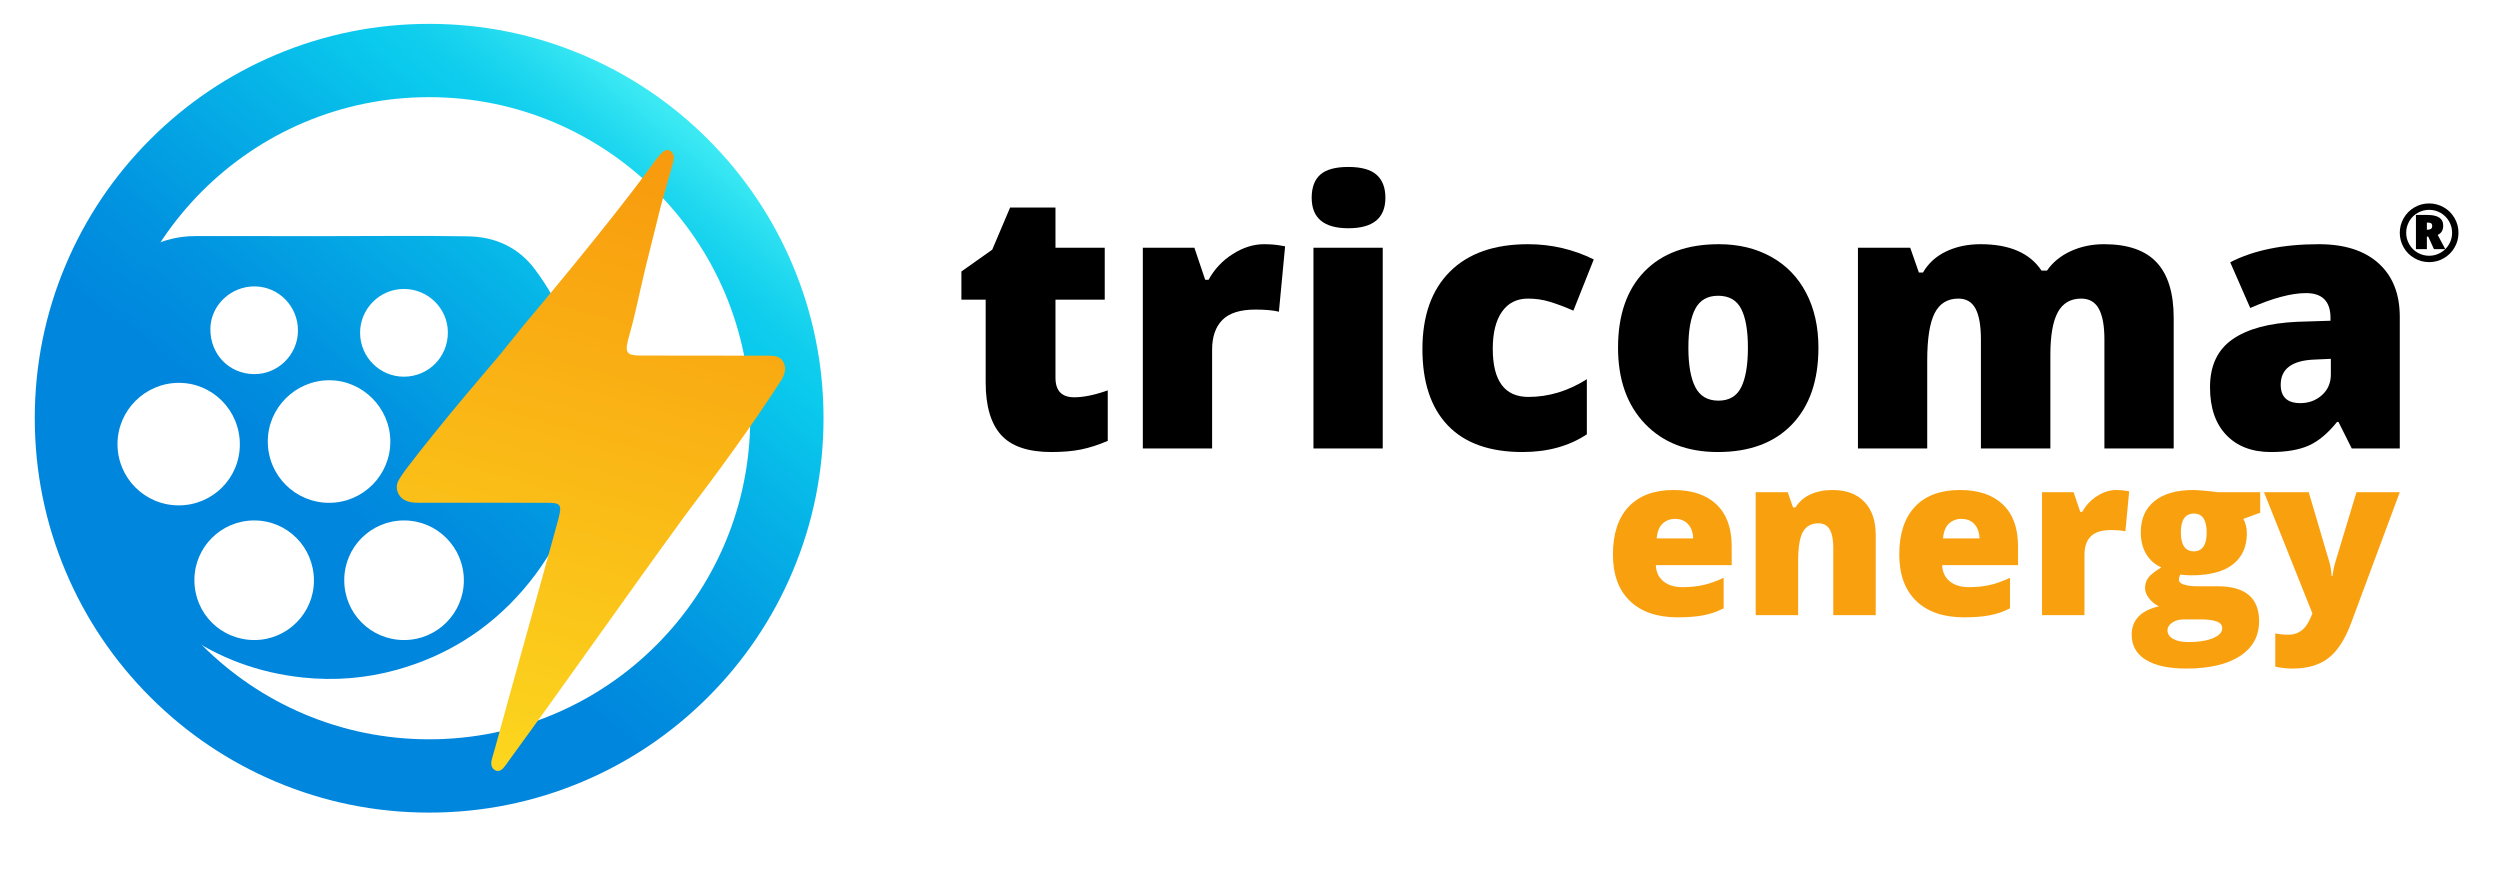
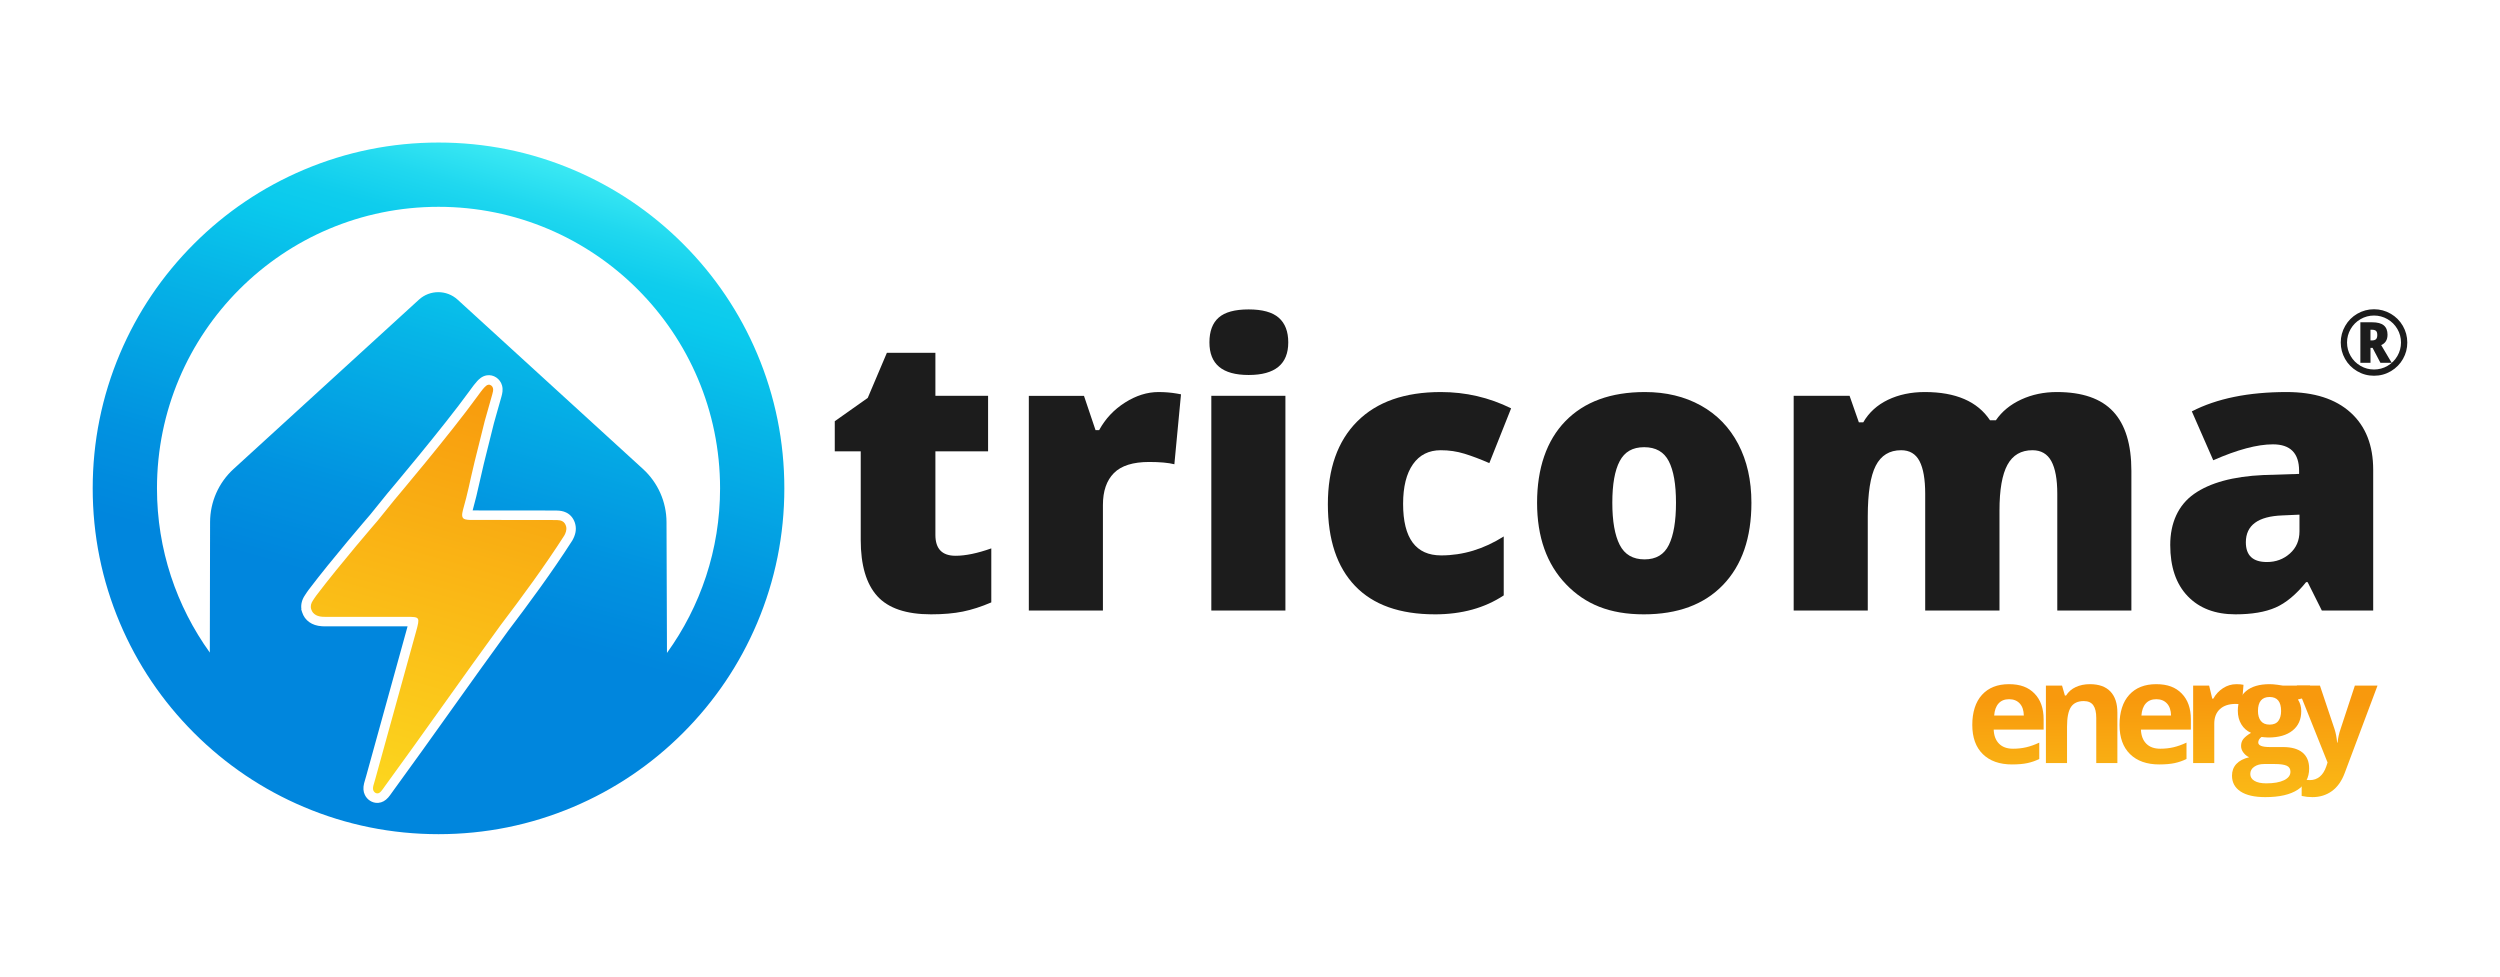
- <svg xmlns="http://www.w3.org/2000/svg" fill="none" fill-rule="evenodd" stroke="black" stroke-width="0.501" stroke-linejoin="bevel" stroke-miterlimit="10" font-family="Times New Roman" font-size="16" style="font-variant-ligatures:none" version="1.1" overflow="visible" width="651.97pt" height="226.772pt" viewBox="0 -226.772 651.97 226.772">
+ <svg xmlns="http://www.w3.org/2000/svg" xmlns:xlink="http://www.w3.org/1999/xlink" id="Ebene_1" data-name="Ebene 1" viewBox="0 0 5442.52 2126.32">
  <defs>
-     <linearGradient id="LinearGradient" gradientUnits="userSpaceOnUse" x1="0" y1="0" x2="-124.689" y2="-156.461" gradientTransform="translate(185.128 187.056)">
-       <stop offset="0" stop-color="#3be9f3" />
-       <stop offset="7.00000077486038E-02" stop-color="#20d8ef" />
-       <stop offset="0.13" stop-color="#0fcded" />
-       <stop offset="0.17" stop-color="#0acaed" />
-       <stop offset="0.3" stop-color="#06b4e7" />
-       <stop offset="0.54" stop-color="#0192e0" />
-       <stop offset="0.67" stop-color="#0086dd" />
-       <stop offset="1" stop-color="#0086dd" />
-     </linearGradient>
-     <linearGradient id="LinearGradient_1" gradientUnits="userSpaceOnUse" x1="0" y1="0" x2="-128.098" y2="-155.148" gradientTransform="translate(161.234 207.675)">
-       <stop offset="0" stop-color="#3be9f3" />
-       <stop offset="7.00000077486038E-02" stop-color="#20d8ef" />
-       <stop offset="0.13" stop-color="#0fcded" />
-       <stop offset="0.17" stop-color="#0acaed" />
-       <stop offset="0.3" stop-color="#06b4e7" />
-       <stop offset="0.54" stop-color="#0192e0" />
-       <stop offset="0.67" stop-color="#0086dd" />
-       <stop offset="1" stop-color="#0086dd" />
-     </linearGradient>
-     <linearGradient id="LinearGradient_2" gradientUnits="userSpaceOnUse" x1="0" y1="0" x2="-128.058" y2="-157.679" gradientTransform="translate(175.778 196.336)">
-       <stop offset="0" stop-color="#3be9f3" />
-       <stop offset="7.00000077486038E-02" stop-color="#20d8ef" />
-       <stop offset="0.13" stop-color="#0fcded" />
-       <stop offset="0.17" stop-color="#0acaed" />
-       <stop offset="0.3" stop-color="#06b4e7" />
-       <stop offset="0.54" stop-color="#0192e0" />
-       <stop offset="0.67" stop-color="#0086dd" />
-       <stop offset="1" stop-color="#0086dd" />
-     </linearGradient>
-     <linearGradient id="LinearGradient_3" gradientUnits="userSpaceOnUse" x1="0" y1="0" x2="-48.27" y2="-170.226" gradientTransform="translate(175.08 189.085)">
+     <style>
+       .cls-1 {
+         fill: url(#Unbenannter_Verlauf_10-2);
+       }
+ 
+       .cls-2 {
+         fill: #1c1c1c;
+       }
+ 
+       .cls-3 {
+         fill: url(#Unbenannter_Verlauf_10);
+       }
+ 
+       .cls-4 {
+         isolation: isolate;
+       }
+ 
+       .cls-5 {
+         fill: url(#Unbenannter_Verlauf_13);
+       }
+     </style>
+     <linearGradient id="Unbenannter_Verlauf_10" data-name="Unbenannter Verlauf 10" x1="4734.87" y1="1523.8" x2="4731.32" y2="1935.04" gradientUnits="userSpaceOnUse">
      <stop offset="0" stop-color="#f8990d" />
      <stop offset="1" stop-color="#fcd91f" />
    </linearGradient>
+     <linearGradient id="Unbenannter_Verlauf_13" data-name="Unbenannter Verlauf 13" x1="1160.11" y1="338.66" x2="749.23" y2="1787.66" gradientUnits="userSpaceOnUse">
+       <stop offset="0" stop-color="#3be9f3" />
+       <stop offset=".07" stop-color="#20d8ef" />
+       <stop offset=".13" stop-color="#0fcded" />
+       <stop offset=".17" stop-color="#0acaed" />
+       <stop offset=".3" stop-color="#06b4e7" />
+       <stop offset=".54" stop-color="#0192e0" />
+       <stop offset=".67" stop-color="#0086dd" />
+     </linearGradient>
+     <linearGradient id="Unbenannter_Verlauf_10-2" data-name="Unbenannter Verlauf 10" x1="21624.12" y1="19307.5" x2="21889.35" y2="20242.85" gradientTransform="translate(22694.19 -18477.95) rotate(-180) scale(1 -1)" xlink:href="#Unbenannter_Verlauf_10" />
  </defs>
-   <g id="Layer 1" transform="scale(1 -1)">
-     <g id="Group" fill-rule="nonzero" stroke-linejoin="round" stroke-linecap="round" stroke="none" stroke-width="2.365" fill="#000000">
-       <g id="Group_1">
-         <path d="M 261.07,113.345 C 258.39,116.318 257.051,120.886 257.051,127.046 L 257.051,148.625 L 250.72,148.625 L 250.72,155.972 L 258.76,161.655 L 263.427,172.654 L 275.256,172.654 L 275.256,162.164 L 288.102,162.164 L 288.102,148.625 L 275.256,148.625 L 275.256,128.247 C 275.257,124.859 276.89,123.165 280.154,123.165 C 282.587,123.165 285.499,123.765 288.887,124.967 L 288.887,111.798 C 286.454,110.751 284.136,110.004 281.933,109.557 C 279.73,109.11 277.15,108.887 274.194,108.887 C 268.124,108.887 263.75,110.372 261.07,113.345 Z" marker-start="none" marker-end="none" />
-         <path d="M 298.036,109.811 L 298.036,162.164 L 311.483,162.164 L 314.301,153.801 L 315.179,153.801 C 316.689,156.573 318.791,158.814 321.486,160.524 C 324.181,162.232 326.9,163.088 329.642,163.088 C 331.214,163.088 332.707,162.964 334.124,162.719 L 335.141,162.533 L 333.523,145.484 C 332.045,145.853 329.996,146.038 327.377,146.038 C 323.434,146.038 320.57,145.137 318.783,143.335 C 316.997,141.533 316.103,138.937 316.103,135.548 L 316.103,109.811 L 298.036,109.811 Z" marker-start="none" marker-end="none" />
-         <path d="M 342.533,109.811 L 342.533,162.164 L 360.601,162.164 L 360.601,109.811 L 342.533,109.811 Z M 342.072,175.194 C 342.072,177.906 342.827,179.923 344.336,181.248 C 345.845,182.572 348.278,183.234 351.636,183.234 C 354.994,183.234 357.443,182.556 358.983,181.201 C 360.524,179.846 361.294,177.844 361.294,175.194 C 361.294,169.896 358.075,167.246 351.636,167.246 C 345.26,167.246 342.072,169.896 342.072,175.194 Z" marker-start="none" marker-end="none" />
-         <path d="M 377.581,115.817 C 373.161,120.439 370.952,127.077 370.95,135.734 C 370.952,144.42 373.338,151.151 378.113,155.926 C 382.887,160.7 389.68,163.088 398.491,163.088 C 404.559,163.088 410.274,161.763 415.634,159.115 L 410.32,145.761 C 408.132,146.715 406.114,147.477 404.266,148.048 C 402.418,148.617 400.493,148.902 398.491,148.902 C 395.564,148.902 393.301,147.763 391.699,145.484 C 390.096,143.203 389.295,139.984 389.295,135.826 C 389.295,127.447 392.391,123.257 398.583,123.257 C 403.883,123.257 408.965,124.797 413.831,127.878 L 413.831,113.508 C 409.181,110.427 403.589,108.887 397.058,108.887 C 388.494,108.887 382.001,111.196 377.581,115.817 Z" marker-start="none" marker-end="none" />
-         <path d="M 429.012,116.234 C 424.314,121.131 421.966,127.754 421.964,136.103 C 421.966,144.636 424.268,151.267 428.872,155.996 C 433.478,160.723 439.939,163.088 448.256,163.088 C 453.402,163.088 457.946,161.994 461.888,159.807 C 465.832,157.62 468.873,154.485 471.014,150.404 C 473.154,146.322 474.225,141.555 474.225,136.103 C 474.225,127.539 471.923,120.862 467.317,116.072 C 462.713,111.282 456.266,108.887 447.979,108.887 C 440.031,108.887 433.709,111.335 429.012,116.234 Z M 454.103,125.822 C 455.257,128.179 455.835,131.605 455.835,136.103 C 455.835,140.569 455.249,143.942 454.079,146.222 C 452.908,148.501 450.906,149.642 448.072,149.642 C 445.299,149.642 443.312,148.509 442.112,146.246 C 440.909,143.981 440.309,140.601 440.309,136.103 C 440.309,131.605 440.909,128.179 442.112,125.822 C 443.312,123.466 445.329,122.287 448.164,122.287 C 450.968,122.287 452.947,123.466 454.103,125.822 Z" marker-start="none" marker-end="none" />
-         <path d="M 484.53,109.811 L 484.53,162.164 L 498.161,162.164 L 500.426,155.695 L 501.488,155.695 C 502.874,158.099 504.884,159.931 507.518,161.194 C 510.152,162.456 513.147,163.088 516.505,163.088 C 524.052,163.088 529.352,160.793 532.401,156.203 L 533.834,156.203 C 535.312,158.36 537.368,160.046 540.002,161.262 C 542.636,162.479 545.539,163.088 548.712,163.088 C 554.904,163.088 559.479,161.501 562.436,158.329 C 565.394,155.156 566.872,150.335 566.872,143.866 L 566.872,109.811 L 548.804,109.811 L 548.804,138.274 C 548.805,141.818 548.32,144.474 547.349,146.246 C 546.379,148.016 544.847,148.902 542.752,148.902 C 539.98,148.902 537.946,147.717 536.652,145.344 C 535.358,142.973 534.712,139.261 534.712,134.209 L 534.712,109.811 L 516.599,109.811 L 516.599,138.274 C 516.599,141.818 516.136,144.474 515.212,146.246 C 514.287,148.016 512.794,148.902 510.73,148.902 C 507.896,148.902 505.832,147.639 504.538,145.113 C 503.244,142.587 502.597,138.46 502.597,132.73 L 502.597,109.811 L 484.53,109.811 Z" marker-start="none" marker-end="none" />
-         <path d="M 580.596,113.323 C 577.761,116.28 576.344,120.439 576.345,125.799 C 576.344,131.375 578.285,135.526 582.166,138.252 C 586.049,140.978 591.67,142.51 599.032,142.85 L 607.766,143.127 L 607.766,143.866 C 607.766,148.179 605.64,150.335 601.389,150.335 C 597.569,150.335 592.716,149.041 586.833,146.453 L 581.612,158.375 C 587.711,161.516 595.413,163.088 604.716,163.088 C 611.431,163.088 616.63,161.424 620.311,158.097 C 623.993,154.771 625.833,150.119 625.833,144.143 L 625.833,109.811 L 613.311,109.811 L 609.845,116.741 L 609.476,116.741 C 607.043,113.724 604.563,111.66 602.035,110.551 C 599.51,109.442 596.244,108.887 592.239,108.887 C 587.311,108.887 583.429,110.365 580.596,113.323 Z M 605.525,123.719 C 607.081,125.105 607.858,126.907 607.858,129.125 L 607.858,133.192 L 603.699,133.006 C 597.754,132.792 594.781,130.605 594.781,126.445 C 594.781,123.242 596.491,121.64 599.91,121.64 C 602.098,121.64 603.97,122.333 605.525,123.719 Z" marker-start="none" marker-end="none" />
-       </g>
-     </g>
-     <g id="Group_2" fill-rule="nonzero" stroke-linejoin="round" stroke-linecap="round" stroke="none" stroke-width="0.521" fill="#000000">
-       <g id="Group_3">
-         <path d="M 629.602,159.466 C 628.413,160.169 627.488,161.108 626.826,162.283 C 626.164,163.457 625.833,164.716 625.833,166.061 C 625.833,167.419 626.172,168.692 626.851,169.88 C 627.531,171.069 628.464,172.005 629.653,172.692 C 630.84,173.377 632.12,173.72 633.493,173.72 C 634.829,173.72 636.086,173.391 637.261,172.732 C 638.435,172.073 639.376,171.15 640.082,169.962 C 640.788,168.773 641.141,167.473 641.141,166.061 C 641.141,164.676 640.8,163.398 640.118,162.226 C 639.435,161.055 638.508,160.127 637.337,159.441 C 636.166,158.755 634.884,158.412 633.493,158.412 C 632.087,158.412 630.789,158.763 629.602,159.466 Z M 636.487,160.872 C 636.942,161.134 637.35,161.445 637.711,161.804 L 634.745,161.804 L 633.257,165.063 L 632.901,165.063 L 632.901,161.804 L 630.049,161.804 L 630.049,170.716 L 633.013,170.716 C 635.777,170.716 637.159,169.799 637.159,167.965 C 637.159,167.375 637.047,166.877 636.823,166.473 C 636.598,166.07 636.232,165.746 635.722,165.501 L 637.601,161.986 L 637.703,161.795 C 638.077,162.166 638.401,162.588 638.676,163.062 C 639.213,163.989 639.481,164.988 639.481,166.061 C 639.481,167.127 639.217,168.122 638.691,169.045 C 638.165,169.969 637.439,170.7 636.512,171.24 C 635.585,171.779 634.578,172.05 633.493,172.05 C 632.419,172.05 631.419,171.783 630.492,171.25 C 629.565,170.717 628.836,169.988 628.303,169.061 C 627.77,168.134 627.503,167.134 627.503,166.061 C 627.503,164.988 627.774,163.985 628.313,163.052 C 628.854,162.118 629.585,161.388 630.508,160.862 C 631.431,160.336 632.426,160.072 633.493,160.072 C 634.565,160.072 635.563,160.339 636.487,160.872 Z M 637.699,161.804 L 637.703,161.795 C 637.705,161.798 637.708,161.801 637.711,161.804 L 637.699,161.804 Z M 633.945,167.074 C 634.172,167.22 634.286,167.48 634.286,167.854 C 634.286,168.173 634.193,168.398 634.007,168.531 C 633.819,168.663 633.495,168.73 633.034,168.73 L 632.901,168.73 L 632.901,166.855 L 633.013,166.855 C 633.407,166.855 633.718,166.928 633.945,167.074 Z" marker-start="none" marker-end="none" />
-       </g>
-     </g>
-     <g id="Group_4" fill="#f9a00f" fill-rule="nonzero" stroke-linejoin="round" stroke-linecap="round" stroke="none" stroke-width="1.45">
-       <g id="Group_5">
-         <path d="M 425.067,70.041 C 422.115,72.88 420.638,76.923 420.637,82.17 C 420.638,87.586 422.006,91.742 424.742,94.639 C 427.48,97.535 431.386,98.984 436.462,98.984 C 441.293,98.984 445.023,97.724 447.656,95.205 C 450.289,92.685 451.606,89.058 451.606,84.321 L 451.606,79.395 L 431.819,79.395 C 431.894,77.602 432.55,76.196 433.787,75.179 C 435.023,74.158 436.707,73.649 438.839,73.649 C 440.783,73.649 442.571,73.833 444.203,74.201 C 445.836,74.57 447.605,75.197 449.511,76.085 L 449.511,68.13 C 447.775,67.243 445.982,66.63 444.132,66.29 C 442.283,65.95 440.076,65.78 437.509,65.78 C 432.169,65.78 428.022,67.2 425.067,70.041 Z M 440.241,90.068 C 439.401,90.992 438.273,91.454 436.857,91.454 C 435.556,91.454 434.465,91.044 433.588,90.223 C 432.71,89.402 432.196,88.115 432.046,86.359 L 441.557,86.359 C 441.519,87.907 441.079,89.142 440.241,90.068 Z" marker-start="none" marker-end="none" />
-         <path d="M 457.862,66.346 L 457.862,98.418 L 466.212,98.418 L 467.599,94.455 L 468.25,94.455 C 469.195,95.964 470.502,97.096 472.171,97.852 C 473.841,98.607 475.761,98.984 477.931,98.984 C 481.48,98.984 484.239,97.955 486.211,95.898 C 488.183,93.842 489.169,90.945 489.169,87.209 L 489.169,66.346 L 478.102,66.346 L 478.102,83.84 C 478.102,85.972 477.795,87.581 477.181,88.667 C 476.568,89.751 475.58,90.293 474.223,90.293 C 472.355,90.293 471.006,89.548 470.175,88.058 C 469.345,86.567 468.929,84.01 468.929,80.387 L 468.929,66.346 L 457.862,66.346 Z" marker-start="none" marker-end="none" />
-         <path d="M 499.74,70.041 C 496.787,72.88 495.311,76.923 495.31,82.17 C 495.311,87.586 496.678,91.742 499.415,94.639 C 502.152,97.535 506.059,98.984 511.135,98.984 C 515.966,98.984 519.696,97.724 522.329,95.205 C 524.962,92.685 526.278,89.058 526.278,84.321 L 526.278,79.395 L 506.491,79.395 C 506.567,77.602 507.223,76.196 508.459,75.179 C 509.696,74.158 511.38,73.649 513.512,73.649 C 515.456,73.649 517.243,73.833 518.875,74.201 C 520.508,74.57 522.278,75.197 524.184,76.085 L 524.184,68.13 C 522.447,67.243 520.654,66.63 518.805,66.29 C 516.956,65.95 514.748,65.78 512.181,65.78 C 506.841,65.78 502.695,67.2 499.74,70.041 Z M 514.913,90.068 C 514.073,90.992 512.946,91.454 511.53,91.454 C 510.229,91.454 509.138,91.044 508.261,90.223 C 507.382,89.402 506.869,88.115 506.719,86.359 L 516.23,86.359 C 516.191,87.907 515.752,89.142 514.913,90.068 Z" marker-start="none" marker-end="none" />
-         <path d="M 532.534,66.346 L 532.534,98.418 L 540.772,98.418 L 542.499,93.294 L 543.036,93.294 C 543.961,94.993 545.249,96.366 546.9,97.413 C 548.551,98.459 550.217,98.984 551.896,98.984 C 552.86,98.984 553.774,98.908 554.642,98.758 L 555.266,98.644 L 554.274,88.2 C 553.368,88.426 552.112,88.539 550.509,88.539 C 548.094,88.539 546.339,87.987 545.243,86.884 C 544.15,85.779 543.602,84.189 543.602,82.114 L 543.602,66.346 L 532.534,66.346 Z" marker-start="none" marker-end="none" />
-         <path d="M 559.61,54.698 C 557.148,56.218 555.916,58.402 555.916,61.251 C 555.916,65.082 558.294,67.554 563.049,68.668 C 562.068,69.084 561.213,69.753 560.487,70.677 C 559.76,71.601 559.398,72.517 559.397,73.423 C 559.398,74.424 559.672,75.305 560.219,76.07 C 560.766,76.834 561.907,77.744 563.644,78.802 C 561.983,79.537 560.676,80.688 559.723,82.255 C 558.77,83.821 558.294,85.727 558.294,87.973 C 558.294,91.464 559.482,94.171 561.86,96.096 C 564.237,98.021 567.634,98.984 572.051,98.984 C 572.636,98.984 573.645,98.918 575.079,98.786 C 576.514,98.654 577.57,98.531 578.249,98.418 L 589.43,98.418 L 589.43,93.068 L 585.043,91.454 C 585.648,90.361 585.949,89.087 585.949,87.633 C 585.949,84.181 584.736,81.499 582.311,79.594 C 579.887,77.688 576.269,76.736 571.456,76.735 C 570.267,76.736 569.323,76.811 568.624,76.962 C 568.361,76.472 568.229,76.009 568.229,75.574 C 568.229,75.027 568.673,74.607 569.559,74.314 C 570.446,74.022 571.607,73.876 573.042,73.876 L 578.363,73.876 C 585.553,73.876 589.147,70.846 589.148,64.789 C 589.147,60.882 587.482,57.844 584.151,55.674 C 580.821,53.505 576.146,52.42 570.125,52.42 C 565.577,52.42 562.072,53.179 559.61,54.698 Z M 577.103,60.331 C 578.717,61.002 579.524,61.865 579.523,62.921 C 579.524,63.771 579.032,64.37 578.052,64.719 C 577.07,65.068 575.664,65.242 573.834,65.242 L 569.503,65.242 C 568.313,65.242 567.308,64.964 566.489,64.407 C 565.666,63.851 565.258,63.167 565.258,62.356 C 565.258,61.449 565.748,60.717 566.728,60.16 C 567.71,59.604 569.022,59.326 570.664,59.326 C 573.344,59.326 575.49,59.661 577.103,60.331 Z M 574.612,84.208 C 575.188,85.021 575.475,86.237 575.475,87.86 C 575.475,91.182 574.371,92.842 572.163,92.841 C 569.88,92.842 568.739,91.201 568.739,87.917 C 568.739,84.632 569.88,82.991 572.163,82.991 C 573.22,82.991 574.036,83.397 574.612,84.208 Z" marker-start="none" marker-end="none" />
-         <path d="M 593.366,52.901 L 593.366,61.591 C 594.366,61.364 595.507,61.251 596.791,61.251 C 597.771,61.251 598.631,61.44 599.366,61.817 C 600.103,62.194 600.744,62.727 601.291,63.416 C 601.839,64.106 602.424,65.234 603.047,66.799 L 590.422,98.418 L 602.084,98.418 L 607.52,80.018 C 607.784,79.057 607.963,77.896 608.057,76.537 L 608.282,76.537 C 608.434,77.839 608.661,78.981 608.963,79.961 L 614.54,98.418 L 625.833,98.418 L 613.152,64.308 C 611.53,59.968 609.533,56.902 607.166,55.108 C 604.797,53.316 601.707,52.42 597.895,52.42 C 596.423,52.42 594.913,52.58 593.366,52.901 Z" marker-start="none" marker-end="none" />
-       </g>
-     </g>
-     <g id="Group_6" fill-rule="nonzero" stroke-linejoin="miter" stroke="none" stroke-width="0.127">
-       <g id="Group_7">
-         <g id="Group_8">
-           <path d="M 107.849,111.624 C 107.849,121.099 115.54,128.79 125.015,128.79 C 134.49,128.79 142.181,121.099 142.181,111.624 C 142.181,102.149 134.49,94.458 125.015,94.458 C 115.54,94.458 107.849,102.149 107.849,111.624 Z" marker-start="none" marker-end="none" fill="url(#LinearGradient)" />
-           <path d="M 78.902,50.091 C 67.459,51.313 57.097,55.126 47.886,61.554 C 33.996,76.906 25.534,97.266 25.534,119.6 C 25.534,134.329 29.215,148.197 35.703,160.337 C 38.005,162.139 40.713,163.316 43.604,164.171 C 46.012,164.882 48.471,165.21 50.992,165.206 C 62.675,165.181 74.358,165.195 86.041,165.195 C 98.042,165.196 110.044,165.344 122.041,165.14 C 129.134,165.021 135.22,162.3 139.567,156.442 C 146.153,147.57 150.291,137.662 151.971,126.728 C 152.785,121.415 152.988,116.077 152.484,110.74 C 151.126,96.36 145.738,83.657 136.252,72.753 C 127.403,62.58 116.431,55.699 103.443,52.089 L 103.443,52.087 C 95.402,49.853 87.206,49.205 78.902,50.091 Z M 81.872,75.376 C 81.872,84.065 74.928,91.052 66.301,91.047 C 57.68,91.042 50.705,84.101 50.695,75.517 C 50.684,66.787 57.618,59.854 66.352,59.857 C 74.892,59.861 81.872,66.839 81.872,75.376 Z M 120.969,75.401 C 120.985,84.034 113.98,91.054 105.356,91.046 C 96.741,91.039 89.783,84.093 89.775,75.49 C 89.768,66.807 96.687,59.869 105.369,59.858 L 105.369,59.857 C 113.958,59.847 120.953,66.816 120.969,75.401 Z M 62.549,110.865 C 62.558,119.75 55.447,126.935 46.642,126.93 C 37.86,126.926 30.672,119.771 30.642,111.002 C 30.614,102.155 37.754,94.982 46.599,94.975 C 55.422,94.967 62.54,102.057 62.549,110.865 Z M 140.975,110.773 C 141.011,119.651 133.903,126.903 125.139,126.935 C 116.297,126.965 109.101,119.837 109.054,111.004 C 109.006,102.173 116.14,95.003 124.997,94.977 C 133.753,94.952 140.939,102.056 140.975,110.773 Z M 101.793,111.666 C 101.756,120.397 94.581,127.595 85.9,127.606 C 77.076,127.617 69.832,120.42 69.837,111.64 C 69.841,102.789 76.99,95.64 85.834,95.643 C 94.659,95.648 101.83,102.847 101.793,111.666 Z M 116.796,140.147 C 116.747,146.401 111.566,151.459 105.252,151.416 C 98.981,151.375 93.877,146.211 93.907,139.937 C 93.936,133.614 99.109,128.487 105.409,128.536 C 111.811,128.585 116.847,133.721 116.796,140.147 Z M 77.704,140.414 C 77.797,146.788 72.776,152.009 66.481,152.084 C 60.23,152.16 54.964,147.183 54.862,141.105 C 54.751,134.449 59.669,129.298 66.22,129.206 C 72.425,129.119 77.615,134.185 77.704,140.414 Z" marker-start="none" marker-end="none" fill="url(#LinearGradient_1)" />
-         </g>
-         <path d="M 71.881,22.941 C 59.634,28.121 48.635,35.535 39.193,44.978 C 29.75,54.42 22.336,65.419 17.155,77.666 C 11.79,90.352 9.069,103.823 9.069,117.703 C 9.069,131.583 11.789,145.053 17.155,157.739 C 22.336,169.987 29.75,180.985 39.193,190.427 C 48.635,199.87 59.634,207.284 71.881,212.464 C 84.567,217.83 98.036,220.55 111.917,220.55 C 125.798,220.55 139.268,217.831 151.953,212.464 C 164.202,207.284 175.199,199.87 184.642,190.427 C 194.085,180.985 201.499,169.987 206.679,157.739 C 212.044,145.053 214.765,131.583 214.765,117.703 C 214.765,103.823 212.045,90.352 206.679,77.666 C 201.499,65.419 194.084,54.421 184.642,44.978 C 175.2,35.535 164.202,28.121 151.953,22.941 C 139.268,17.575 125.798,14.855 111.917,14.855 C 98.036,14.855 84.567,17.574 71.881,22.941 Z M 195.651,117.703 C 195.651,163.948 158.162,201.436 111.917,201.436 C 65.672,201.436 28.184,163.948 28.184,117.703 C 28.184,71.457 65.672,33.969 111.917,33.969 C 158.162,33.969 195.651,71.457 195.651,117.703 Z" marker-start="none" marker-end="none" fill="url(#LinearGradient_2)" />
-         <path d="M 128.314,26.751 C 128.014,27.358 128.104,28.129 128.27,28.791 C 128.515,29.751 128.833,30.662 129.08,31.608 C 134.301,50.699 139.996,70.843 145.267,90.129 C 145.534,91.13 145.837,92.141 146.008,93.167 C 146.276,94.767 145.936,95.376 144.501,95.561 C 144.099,95.616 143.656,95.64 143.243,95.649 C 132.448,95.684 121.651,95.651 110.857,95.659 C 109.938,95.66 109.043,95.627 108.129,95.693 C 106.313,95.803 104.327,96.483 103.655,98.623 L 103.657,98.627 L 103.652,98.643 C 103.231,99.888 103.605,101.082 104.272,102.066 C 104.722,102.759 105.158,103.446 105.669,104.122 C 115.025,116.499 129.921,133.72 129.921,133.72 L 136.744,142.162 C 136.744,142.162 158.749,168.18 169.455,182.973 C 170.36,184.204 171.219,185.435 172.209,186.518 C 172.677,187.017 173.223,187.536 173.826,187.623 C 174.599,187.753 175.414,187.157 175.642,186.319 C 175.859,185.512 175.606,184.681 175.399,183.896 C 174.366,180.374 173.399,176.804 172.397,173.275 C 171.158,168.386 169.607,162.094 168.375,157.117 C 166.116,147.691 165.922,145.668 163.742,137.926 C 163.386,136.399 163.012,134.692 164.703,134.284 C 165.282,134.126 165.923,134.078 166.545,134.057 C 177.333,134.009 188.119,134.042 198.908,134.023 C 199.649,134.02 200.397,134.033 201.136,133.997 C 201.803,133.96 202.447,133.885 203.039,133.597 C 203.856,133.219 204.46,132.343 204.661,131.347 C 204.916,130.111 204.494,128.932 203.884,127.848 C 195.96,115.496 187.317,103.771 178.548,92.191 C 163.205,71.139 147.943,49.269 132.767,28.485 C 132.303,27.839 131.856,27.15 131.336,26.559 C 130.938,26.113 130.495,25.768 129.987,25.721 C 129.319,25.654 128.633,26.079 128.314,26.751 Z" marker-start="none" marker-end="none" fill="url(#LinearGradient_3)" />
-       </g>
-     </g>
+   <g>
+     <path class="cls-2" d="M2080.09,1209.93c21.72,0,47.72-5.36,77.97-16.09v117.58c-21.73,9.35-42.43,16.03-62.09,20.01-19.67,3.98-42.7,5.98-69.1,5.98-54.19,0-93.24-13.27-117.17-39.81-23.93-26.54-35.89-67.31-35.89-122.33v-192.67h-56.52v-65.6l71.79-50.75,41.67-98.19h105.62v93.65h114.69v120.88h-114.69v181.94c0,30.26,14.58,45.38,43.73,45.38Z" />
+     <path class="cls-2" d="M2521.95,853.48c14.03,0,27.36,1.1,40.02,3.3l9.08,1.65-14.44,152.24c-13.2-3.3-31.5-4.95-54.87-4.95-35.21,0-60.79,8.04-76.74,24.14-15.96,16.09-23.93,39.26-23.93,69.52v229.8h-161.31v-467.43h120.06l25.17,74.67h7.84c13.47-24.75,32.24-44.76,56.31-60.03,24.06-15.26,48.33-22.9,72.82-22.9Z" />
+     <path class="cls-2" d="M2632.93,745.39c0-24.2,6.74-42.22,20.22-54.05,13.47-11.82,35.2-17.74,65.18-17.74s51.84,6.05,65.6,18.15c13.75,12.11,20.63,29.98,20.63,53.63,0,47.31-28.74,70.96-86.23,70.96s-85.4-23.65-85.4-70.96ZM2798.36,1329.16h-161.31v-467.43h161.31v467.43Z" />
+     <path class="cls-2" d="M3123.87,1337.41c-76.47,0-134.43-20.63-173.9-61.88-39.47-41.26-59.2-100.52-59.2-177.81s21.31-137.65,63.95-180.29,103.28-63.95,181.94-63.95c54.18,0,105.2,11.83,153.06,35.48l-47.44,119.23c-19.53-8.52-37.54-15.33-54.05-20.42-16.5-5.09-33.69-7.63-51.57-7.63-26.13,0-46.35,10.18-60.65,30.53-14.3,20.36-21.45,49.09-21.45,86.23,0,74.82,27.64,112.22,82.92,112.22,47.3,0,92.68-13.75,136.15-41.26v128.31c-41.53,27.51-91.45,41.26-149.76,41.26Z" />
+     <path class="cls-2" d="M3812.85,1094.42c0,76.47-20.56,136.08-61.68,178.85-41.12,42.77-98.67,64.15-172.66,64.15s-127.42-21.87-169.36-65.6c-41.95-43.73-62.92-102.86-62.92-177.4s20.56-135.38,61.68-177.61c41.11-42.22,98.81-63.33,173.07-63.33,45.93,0,86.5,9.77,121.71,29.29,35.2,19.53,62.36,47.52,81.48,83.96,19.11,36.45,28.67,79,28.67,127.69ZM3510.03,1094.42c0,40.16,5.36,70.75,16.09,91.79,10.73,21.04,28.74,31.56,54.05,31.56s42.7-10.52,53.01-31.56c10.31-21.04,15.47-51.63,15.47-91.79s-5.23-69.99-15.68-90.35c-10.46-20.35-28.33-30.53-53.63-30.53s-42.49,10.11-53.22,30.32c-10.73,20.22-16.09,50.4-16.09,90.56Z" />
+     <path class="cls-2" d="M4478.73,1329.16v-254.14c0-31.62-4.33-55.35-13-71.17-8.66-15.81-22.35-23.72-41.05-23.72-24.75,0-42.91,10.59-54.46,31.77-11.55,21.18-17.33,54.32-17.33,99.43v217.83h-161.72v-254.14c0-31.62-4.12-55.35-12.38-71.17-8.25-15.81-21.59-23.72-40.02-23.72-25.31,0-43.73,11.28-55.28,33.83-11.55,22.56-17.33,59.41-17.33,110.57v204.63h-161.31v-467.43h121.71l20.22,57.76h9.49c12.38-21.45,30.32-37.81,53.84-49.1,23.52-11.27,50.26-16.92,80.24-16.92,67.38,0,114.69,20.49,141.92,61.47h12.79c13.2-19.25,31.56-34.31,55.08-45.17,23.52-10.86,49.44-16.3,77.77-16.3,55.28,0,96.13,14.17,122.53,42.49,26.4,28.33,39.61,71.37,39.61,129.13v304.06h-161.31Z" />
+     <path class="cls-2" d="M5054.67,1329.16l-30.94-61.88h-3.3c-21.73,26.96-43.87,45.38-66.42,55.28-22.56,9.9-51.71,14.85-87.46,14.85-44.01,0-78.66-13.2-103.97-39.61-25.31-26.4-37.96-63.54-37.96-111.39s17.33-86.84,51.98-111.19c34.66-24.34,84.85-38.02,150.58-41.05l77.97-2.47v-6.6c0-38.5-18.98-57.76-56.93-57.76-34.11,0-77.43,11.55-129.96,34.66l-46.62-106.44c54.46-28.05,123.21-42.08,206.28-42.08,59.96,0,106.37,14.85,139.24,44.56,32.86,29.71,49.3,71.24,49.3,124.59v306.53h-111.8ZM4935.02,1223.55c19.53,0,36.23-6.19,50.13-18.57,13.89-12.38,20.83-28.47,20.83-48.27v-36.31l-37.13,1.65c-53.08,1.93-79.62,21.45-79.62,58.58,0,28.61,15.26,42.91,45.79,42.91Z" />
+   </g>
+   <g>
+     <path class="cls-3" d="M4380.24,1664.2c-27.14,0-48.35-7.49-63.63-22.47-15.28-14.98-22.92-36.19-22.92-63.63s7.06-50.08,21.18-65.51c14.12-15.43,33.65-23.14,58.58-23.14s42.37,6.78,55.64,20.35c13.27,13.57,19.9,32.32,19.9,56.24v22.31h-108.71c.5,13.07,4.37,23.27,11.61,30.61,7.24,7.34,17.39,11.01,30.46,11.01,10.15,0,19.75-1.06,28.8-3.17,9.05-2.11,18.49-5.48,28.35-10.1v35.58c-8.04,4.02-16.64,7.01-25.78,8.97-9.15,1.96-20.3,2.94-33.47,2.94ZM4373.76,1522.18c-9.75,0-17.39,3.09-22.92,9.27-5.53,6.18-8.7,14.95-9.5,26.31h64.53c-.2-11.36-3.17-20.13-8.9-26.31-5.73-6.18-13.47-9.27-23.22-9.27Z" />
+     <path class="cls-3" d="M4609.56,1661.19h-45.99v-98.46c0-12.16-2.16-21.28-6.48-27.37-4.32-6.08-11.21-9.12-20.66-9.12-12.87,0-22.16,4.3-27.89,12.89-5.73,8.59-8.59,22.84-8.59,42.74v79.31h-45.99v-168.56h35.13l6.18,21.56h2.56c5.13-8.14,12.19-14.3,21.18-18.47,8.99-4.17,19.22-6.26,30.68-6.26,19.6,0,34.48,5.3,44.63,15.91,10.15,10.61,15.23,25.91,15.23,45.91v109.91Z" />
+     <path class="cls-3" d="M4700.78,1664.2c-27.14,0-48.35-7.49-63.63-22.47-15.28-14.98-22.92-36.19-22.92-63.63s7.06-50.08,21.18-65.51c14.12-15.43,33.65-23.14,58.58-23.14s42.37,6.78,55.64,20.35c13.27,13.57,19.9,32.32,19.9,56.24v22.31h-108.71c.5,13.07,4.37,23.27,11.61,30.61,7.24,7.34,17.39,11.01,30.46,11.01,10.15,0,19.75-1.06,28.8-3.17,9.05-2.11,18.49-5.48,28.35-10.1v35.58c-8.04,4.02-16.64,7.01-25.78,8.97-9.15,1.96-20.3,2.94-33.47,2.94ZM4694.29,1522.18c-9.75,0-17.39,3.09-22.92,9.27-5.53,6.18-8.7,14.95-9.5,26.31h64.53c-.2-11.36-3.17-20.13-8.9-26.31-5.73-6.18-13.47-9.27-23.22-9.27Z" />
+     <path class="cls-3" d="M4868.58,1489.46c6.23,0,11.41.45,15.53,1.36l-3.47,43.12c-3.72-1-8.24-1.51-13.57-1.51-14.68,0-26.11,3.77-34.3,11.31-8.19,7.54-12.29,18.09-12.29,31.66v85.79h-45.99v-168.56h34.83l6.79,28.35h2.26c5.22-9.45,12.29-17.06,21.18-22.84,8.9-5.78,18.57-8.67,29.02-8.67Z" />
+     <path class="cls-3" d="M5029,1492.62v23.37l-26.39,6.78c4.83,7.54,7.24,15.98,7.24,25.33,0,18.09-6.31,32.19-18.92,42.29-12.62,10.1-30.13,15.15-52.54,15.15l-8.29-.45-6.79-.75c-4.73,3.62-7.09,7.64-7.09,12.06,0,6.63,8.44,9.95,25.33,9.95h28.65c18.49,0,32.59,3.97,42.29,11.91,9.7,7.94,14.55,19.6,14.55,34.98,0,19.7-8.22,34.98-24.65,45.83-16.43,10.86-40.03,16.28-70.79,16.28-23.52,0-41.49-4.1-53.9-12.29-12.42-8.19-18.62-19.68-18.62-34.45,0-10.15,3.17-18.65,9.5-25.48s15.63-11.71,27.89-14.62c-4.73-2.01-8.85-5.3-12.36-9.88-3.52-4.57-5.28-9.42-5.28-14.55,0-6.43,1.86-11.78,5.58-16.06,3.72-4.27,9.1-8.47,16.13-12.59-8.85-3.82-15.86-9.95-21.03-18.39-5.18-8.44-7.76-18.39-7.76-29.85,0-18.39,5.98-32.62,17.94-42.67,11.96-10.05,29.05-15.08,51.26-15.08,4.72,0,10.33.43,16.81,1.28,6.48.86,10.63,1.48,12.44,1.88h58.8ZM4898.88,1685.01c0,6.33,3.04,11.31,9.12,14.93,6.08,3.62,14.6,5.43,25.56,5.43,16.48,0,29.4-2.26,38.75-6.79,9.35-4.52,14.02-10.71,14.02-18.54,0-6.33-2.77-10.71-8.29-13.12-5.53-2.41-14.07-3.62-25.63-3.62h-23.82c-8.44,0-15.51,1.98-21.18,5.96-5.68,3.97-8.52,9.22-8.52,15.76ZM4915.61,1547.81c0,9.15,2.08,16.38,6.26,21.71,4.17,5.33,10.53,7.99,19.07,7.99s14.98-2.66,19-7.99c4.02-5.33,6.03-12.56,6.03-21.71,0-20.3-8.34-30.46-25.03-30.46s-25.33,10.15-25.33,30.46Z" />
+     <path class="cls-3" d="M5000.19,1492.62h50.36l31.81,94.84c2.71,8.24,4.57,17.99,5.58,29.25h.9c1.11-10.35,3.27-20.1,6.48-29.25l31.21-94.84h49.3l-71.32,190.12c-6.54,17.59-15.86,30.76-27.97,39.5-12.11,8.74-26.26,13.12-42.44,13.12-7.94,0-15.73-.86-23.37-2.56v-36.49c5.53,1.31,11.56,1.96,18.09,1.96,8.14,0,15.25-2.49,21.33-7.46,6.08-4.98,10.83-12.49,14.25-22.54l2.71-8.29-66.94-167.36Z" />
+   </g>
+   <g class="cls-4">
+     <path class="cls-2" d="M5095.82,745.66c0-12.83,3.21-24.86,9.65-36.12,6.44-11.26,15.26-20.08,26.47-26.59,11.26-6.47,23.34-9.72,36.32-9.72s24.86,3.21,36.12,9.65c11.26,6.44,20.08,15.26,26.59,26.47,6.47,11.26,9.72,23.34,9.72,36.32s-3.09,24.56-9.33,35.65c-6.24,11.1-14.98,20-26.2,26.67-11.22,6.66-23.53,10-36.9,10s-25.57-3.33-36.79-9.96c-11.22-6.63-20-15.53-26.23-26.64-6.27-11.1-9.38-23.02-9.38-35.73h-.04ZM5109.51,745.66c0,10.55,2.62,20.35,7.88,29.41,5.26,9.1,12.47,16.24,21.57,21.5,9.1,5.26,18.86,7.84,29.29,7.84s20.35-2.62,29.41-7.88c9.1-5.26,16.24-12.47,21.5-21.57,5.22-9.14,7.84-18.86,7.84-29.29s-2.62-20.35-7.88-29.41c-5.26-9.1-12.47-16.24-21.57-21.5-9.14-5.22-18.86-7.84-29.29-7.84s-20.35,2.62-29.41,7.88c-9.1,5.26-16.24,12.47-21.5,21.57-5.22,9.14-7.84,18.86-7.84,29.29ZM5197.64,728.87c0,10.9-4.58,18.39-13.76,22.43l22.82,38.55h-24.47l-17.14-32.55h-4.51v32.55h-22.04v-88.25h25.42c11.61,0,20.16,2.23,25.57,6.74,5.41,4.51,8.16,11.34,8.16,20.52h-.05ZM5160.54,741.11h2.98c4.24,0,7.25-.9,9.1-2.74,1.84-1.84,2.74-4.87,2.74-9.1s-.9-7.13-2.71-8.86c-1.81-1.72-4.9-2.59-9.33-2.59h-2.79v23.29h.01Z" />
+   </g>
+   <g>
+     <path class="cls-5" d="M1648.32,770.09c-37.92-89.65-92.19-170.17-161.31-239.28-69.12-69.12-149.62-123.39-239.28-161.31-92.86-39.28-191.46-59.19-293.07-59.19s-200.2,19.92-293.07,59.19c-89.65,37.92-170.17,92.19-239.28,161.31-69.12,69.11-123.39,149.62-161.31,239.28-39.28,92.86-59.19,191.46-59.19,293.07s19.92,200.2,59.19,293.07c37.92,89.65,92.19,170.17,161.31,239.28,69.11,69.12,149.62,123.39,239.28,161.31,92.86,39.28,191.46,59.19,293.07,59.19s200.2-19.92,293.07-59.19c89.65-37.92,170.17-92.19,239.28-161.31,69.11-69.12,123.39-149.62,161.31-239.28,39.28-92.86,59.19-191.46,59.19-293.07s-19.92-200.2-59.19-293.07ZM1246.22,1176.18l-.62,1.02c-44.97,70.1-93.93,136.22-140.14,197.24-41.1,56.4-82.99,115.12-123.5,171.91-41.95,58.81-85.33,119.62-127.84,177.84l-1.64,2.33c-2.1,3.01-4.49,6.41-7.4,9.72-6.22,6.98-13.27,10.82-21.05,11.54-.94.1-1.87.14-2.8.14-11.22,0-21.88-6.77-26.98-17.53-3.43-6.92-4.03-15.47-1.63-25.1.8-3.12,1.68-6.04,2.56-8.96.67-2.23,1.35-4.46,1.95-6.73,14.22-52.01,29.28-106.14,43.84-158.49,14.99-53.9,30.5-109.64,45.16-163.3l.86-3.18c.09-.34.19-.69.28-1.03-34.19-.09-68.7-.07-103.21-.04-22.36,0-44.71.02-67.06.01l-3.73.02c-4.03.03-8.2.07-12.76-.27-21.43-1.29-37.13-12.43-42.81-30.54l-1.9-6.06.3-.99c-1.34-10.01,1.26-20.31,7.6-29.67l.57-.88c2.35-3.63,4.78-7.38,7.74-11.29,49.88-65.99,129-157.77,133.89-163.43l37.57-46.48c1.2-1.42,121.09-143.3,178.78-223.01l2.4-3.29c4.36-5.98,8.87-12.17,14.22-18.02,3.18-3.4,10.21-10.9,20.94-12.55,14.6-2.34,29.13,7.36,33.16,22.18,2.57,9.55.37,17.78-1.08,23.22l-.36,1.34c-3.57,12.14-6.98,24.39-10.39,36.62-1.98,7.11-3.96,14.21-5.97,21.28-5.67,22.36-12.51,50-18.53,74.35l-3.48,14.04c-4.48,18.68-7.44,31.94-10.06,43.64-4.26,19.02-7.41,33.09-14.16,57.42,34.18.14,68.35.14,102.54.13,23.14,0,46.28,0,69.41.04h2.88c3.43,0,6.9,0,10.32.16,5.52.31,11.89,1.04,18.5,4.25,10.04,4.65,17.7,14.76,20.15,26.88,2.23,10.75.11,21.73-6.51,33.48ZM1452,1421.43l-1-284.94c-.15-43.94-18.7-85.81-51.15-115.44l-403.6-368.67c-23.86-21.79-60.4-21.79-84.26,0l-403.5,368.58c-32.5,29.69-51.06,71.66-51.15,115.68l-.57,284.02c-72.38-100.63-115.03-224.07-115.03-357.49,0-338.51,274.42-612.93,612.93-612.93s612.93,274.42,612.93,612.93c0,133.77-42.88,257.5-115.6,358.27Z" />
+     <path class="cls-1" d="M677.61,1326.62c3.69,11.76,14.6,15.5,24.58,16.1,5.03.36,9.94.18,14.99.19,59.31.04,118.64-.13,177.95.06,2.27.05,4.7.18,6.91.48,7.88,1.02,9.75,4.36,8.28,13.15-.95,5.64-2.6,11.2-4.08,16.69-28.96,105.97-60.25,216.66-88.94,321.55-1.36,5.2-3.1,10.21-4.45,15.48-.91,3.64-1.41,7.88.25,11.21,1.75,3.69,5.52,6.03,9.19,5.66,2.8-.26,5.23-2.15,7.42-4.6,2.86-3.25,5.31-7.04,7.86-10.59,83.39-114.2,167.25-234.37,251.55-350.05,48.18-63.62,95.68-128.06,139.22-195.92,3.35-5.96,5.67-12.44,4.26-19.23-1.11-5.48-4.42-10.29-8.91-12.37-3.26-1.58-6.79-2-10.45-2.2-4.07-.2-8.18-.13-12.25-.14-59.28-.11-118.55.08-177.83-.19-3.42-.11-6.94-.37-10.12-1.25-9.29-2.24-7.24-11.62-5.29-20.01,11.98-42.54,13.05-53.65,25.46-105.45,6.77-27.34,15.29-61.92,22.11-88.79,5.5-19.39,10.81-39,16.49-58.36,1.14-4.31,2.53-8.88,1.34-13.31-1.25-4.61-5.73-7.88-9.98-7.16-3.32.48-6.32,3.33-8.89,6.07-5.44,5.95-10.16,12.72-15.13,19.48-58.83,81.28-179.74,224.24-179.74,224.24l-37.49,46.38s-81.85,94.63-133.26,162.63c-2.81,3.72-5.2,7.49-7.68,11.3-3.66,5.41-5.71,11.97-3.4,18.81l.03.08v.02Z" />
  </g>
</svg>
